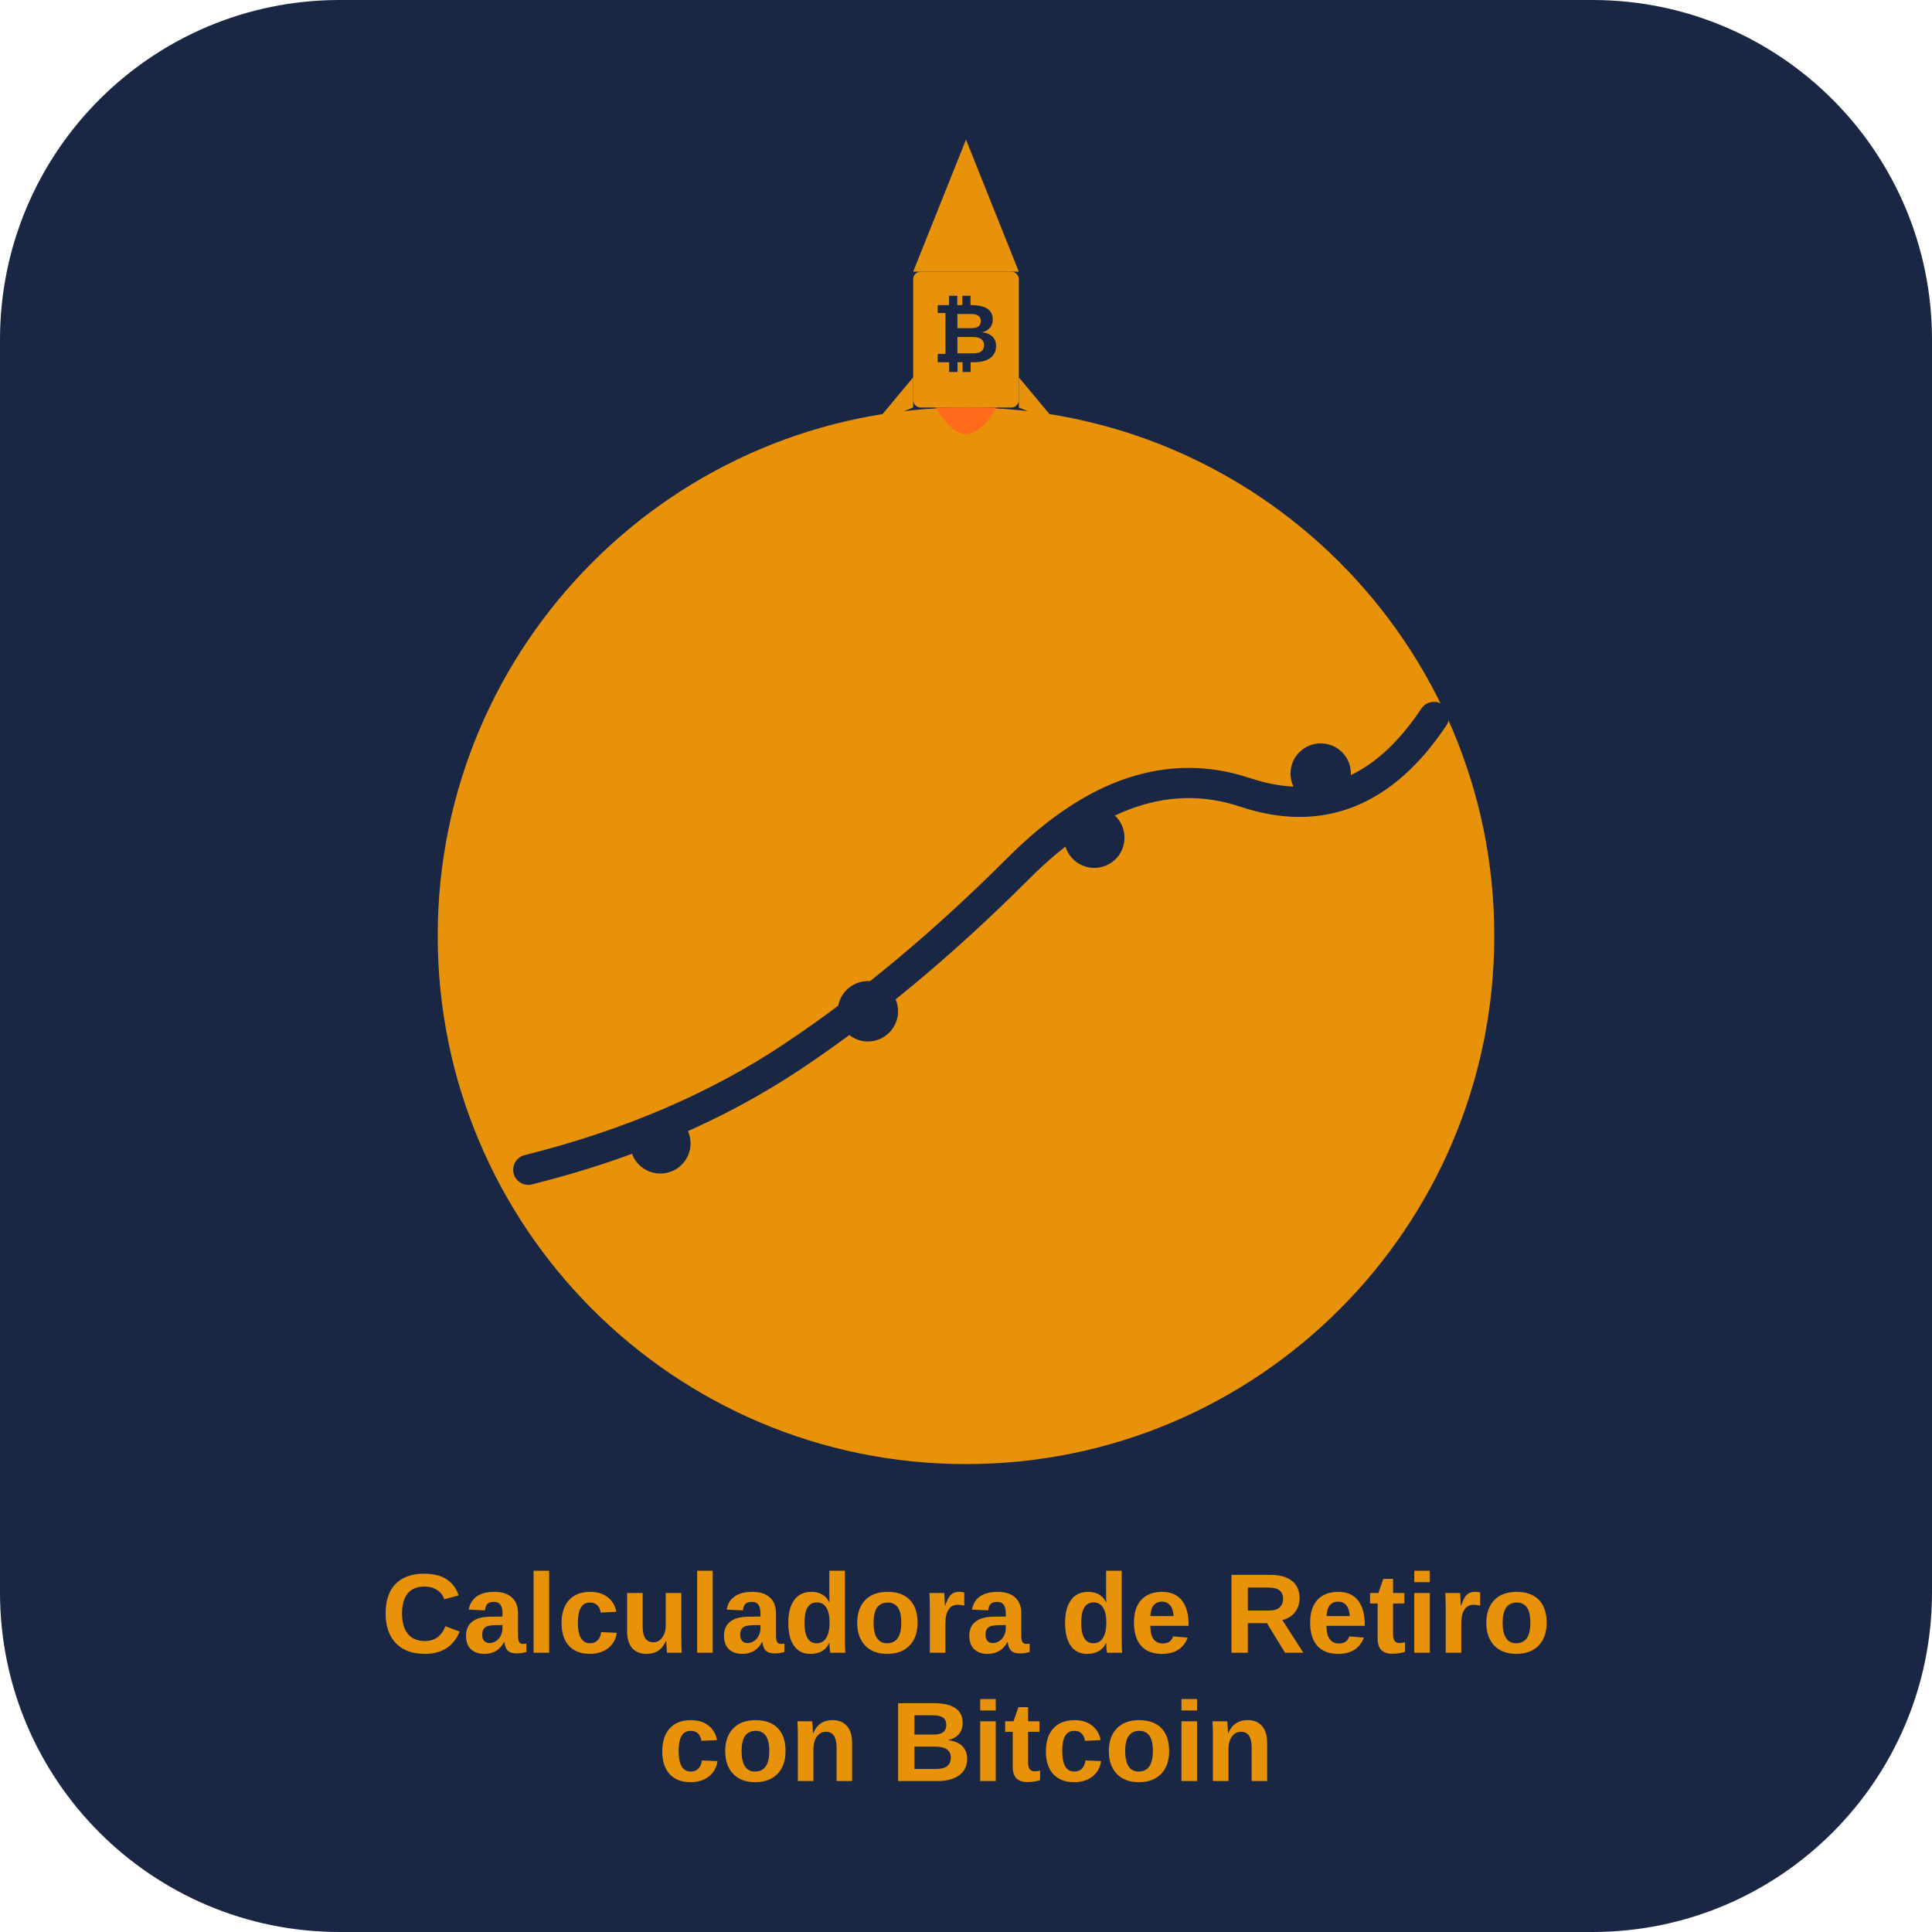
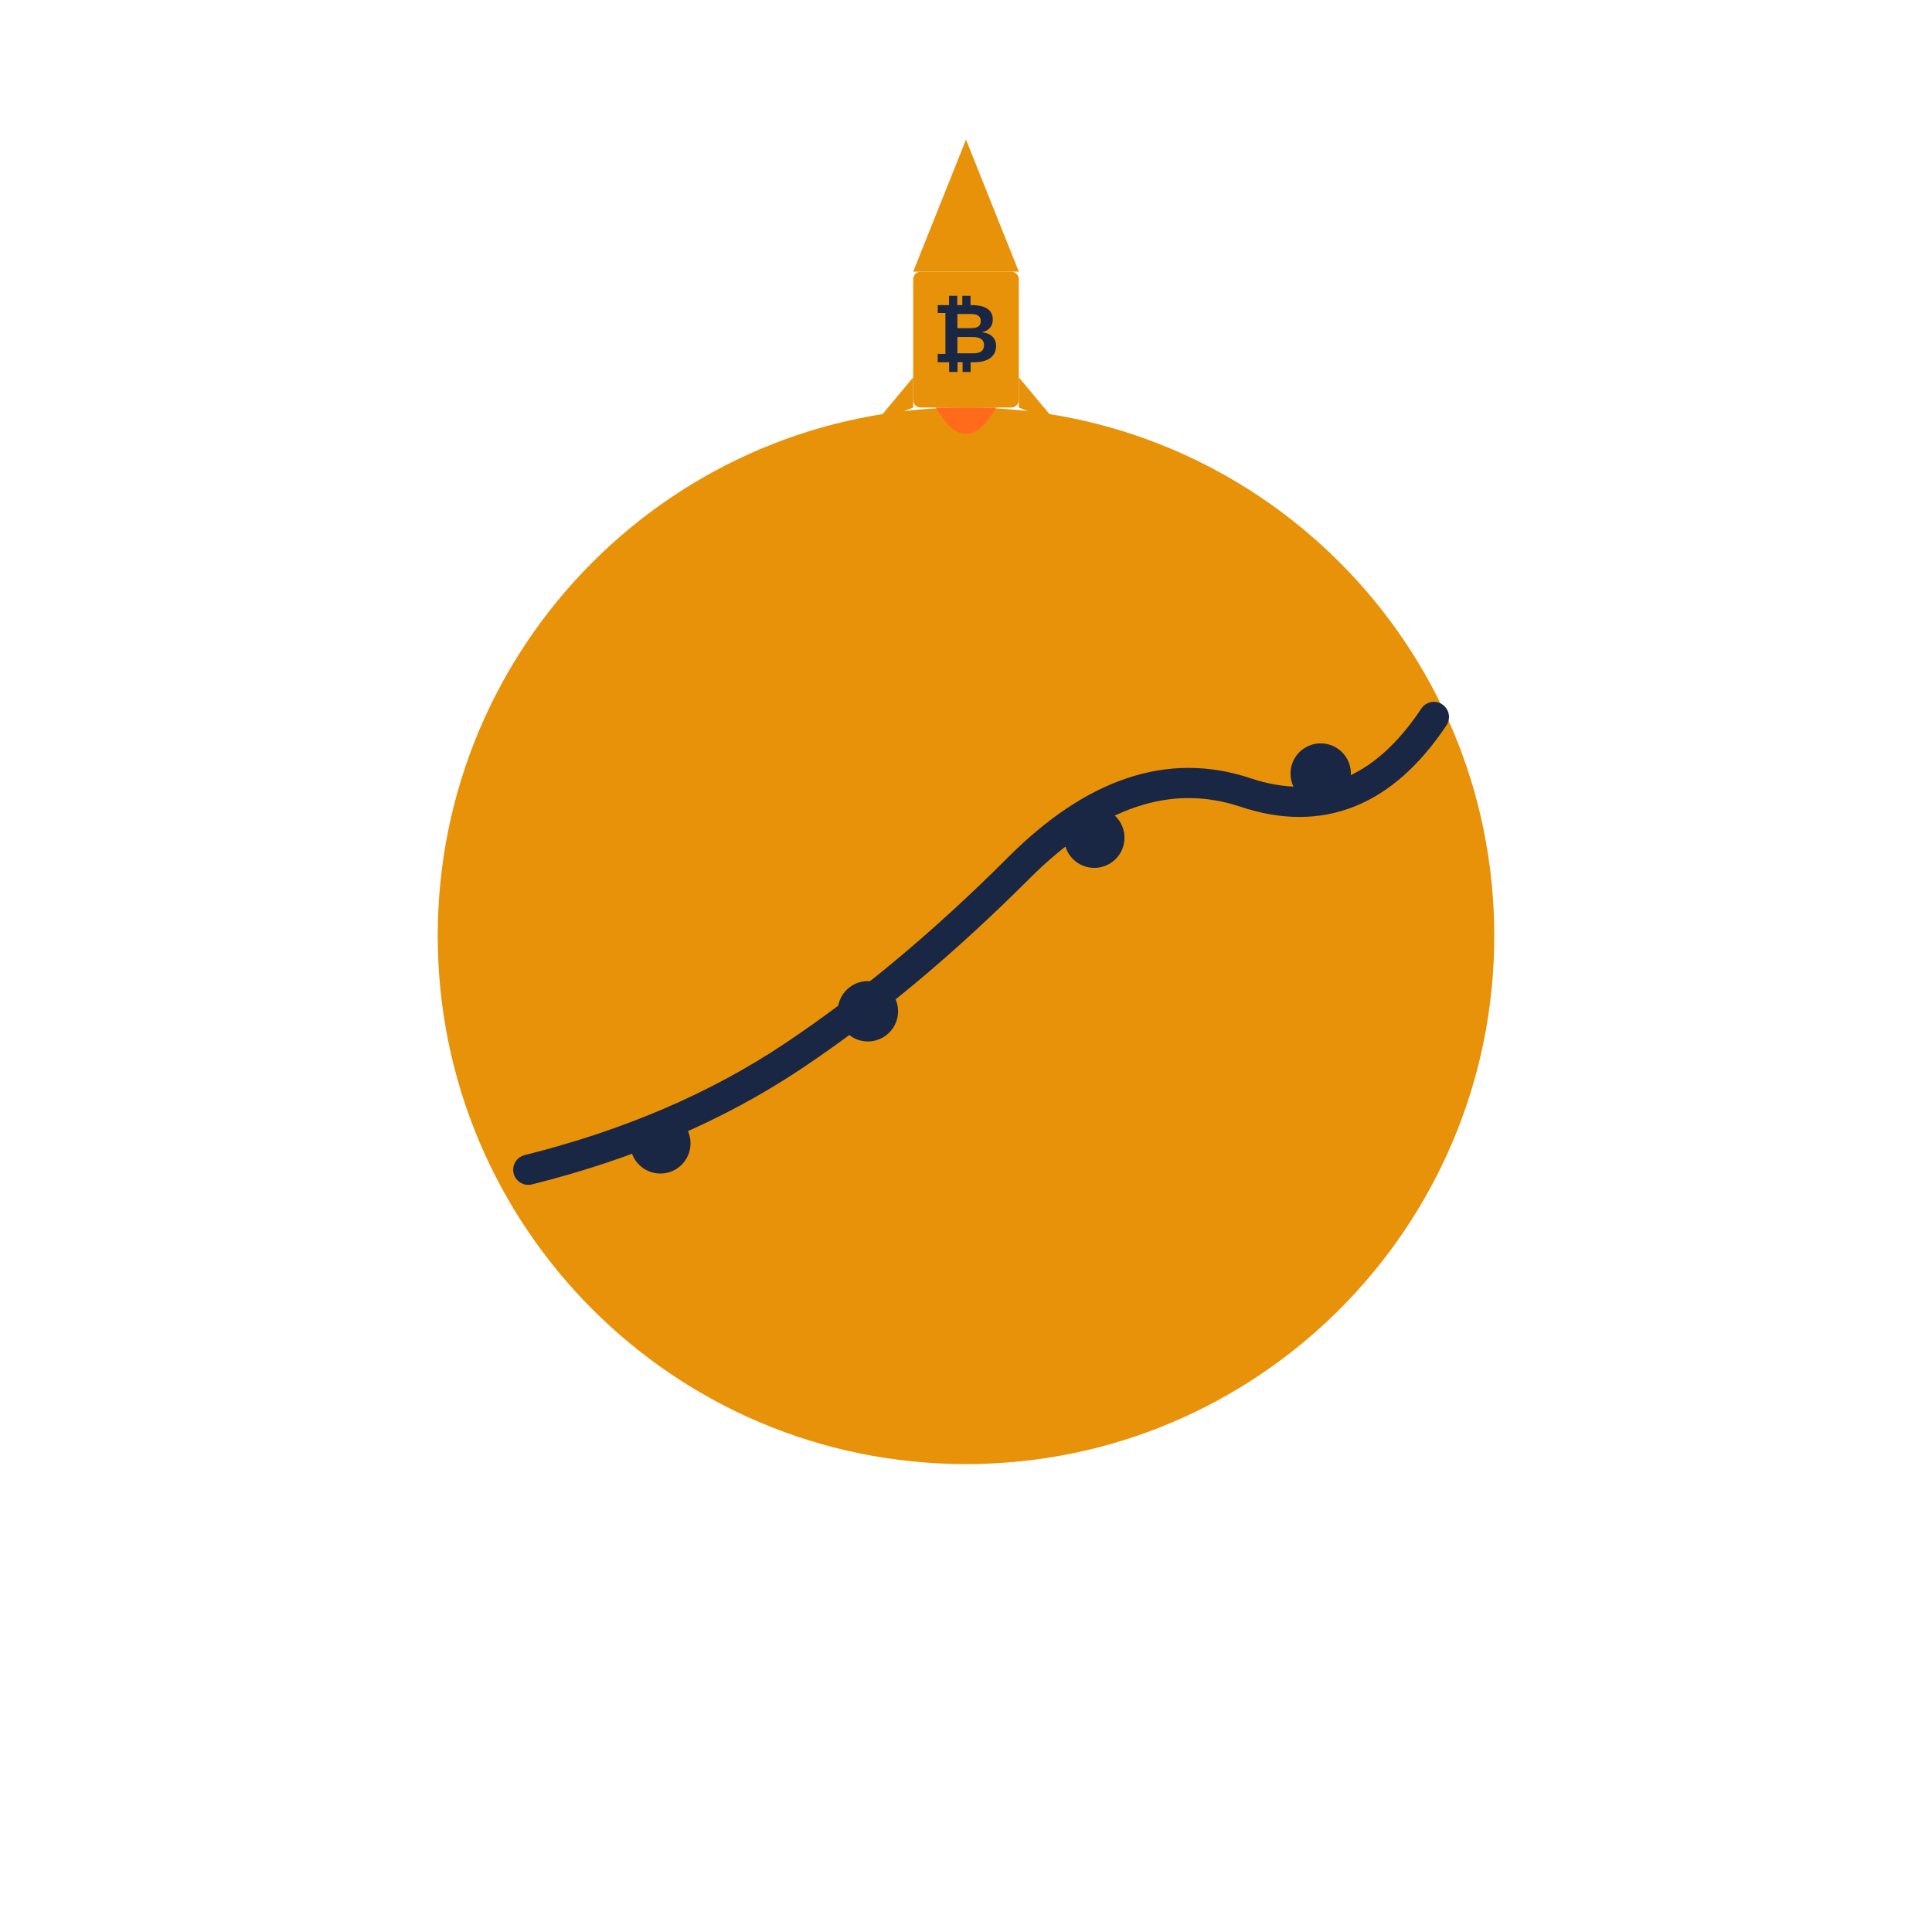
<svg xmlns="http://www.w3.org/2000/svg" viewBox="0 0 512 512" width="512" height="512">
  <defs>
    <clipPath id="roundedSquare">
      <rect width="512" height="512" rx="90" ry="90" />
    </clipPath>
  </defs>
  <g clip-path="url(#roundedSquare)">
-     <rect width="512" height="512" fill="#1a2744" />
    <circle cx="256" cy="248" r="140" fill="#e8920a" />
    <path d="M140 310 Q180 300 210 280 Q240 260 270 230 Q300 200 330 210 Q360 220 380 190" fill="none" stroke="#1a2744" stroke-width="8" stroke-linecap="round" />
    <circle cx="175" cy="303" r="8" fill="#1a2744" />
    <circle cx="230" cy="268" r="8" fill="#1a2744" />
    <circle cx="290" cy="222" r="8" fill="#1a2744" />
    <circle cx="350" cy="205" r="8" fill="#1a2744" />
    <g transform="translate(256, 72)">
      <path d="M0 -35 L-14 0 L14 0 Z" fill="#e8920a" />
      <rect x="-14" y="0" width="28" height="36" rx="2" fill="#e8920a" />
      <path d="M-14 28 L-24 40 L-14 36 Z" fill="#e8920a" />
      <path d="M14 28 L24 40 L14 36 Z" fill="#e8920a" />
      <path d="M-8 36 Q0 50 8 36" fill="#ff6b1a" />
      <text x="0" y="24" text-anchor="middle" font-family="Arial, sans-serif" font-weight="bold" font-size="22" fill="#1a2744">₿</text>
    </g>
-     <text x="256" y="438" text-anchor="middle" font-family="Arial, Helvetica, sans-serif" font-weight="bold" font-size="30" fill="#e8920a">Calculadora de Retiro</text>
-     <text x="256" y="472" text-anchor="middle" font-family="Arial, Helvetica, sans-serif" font-weight="bold" font-size="30" fill="#e8920a">con Bitcoin</text>
  </g>
</svg>
